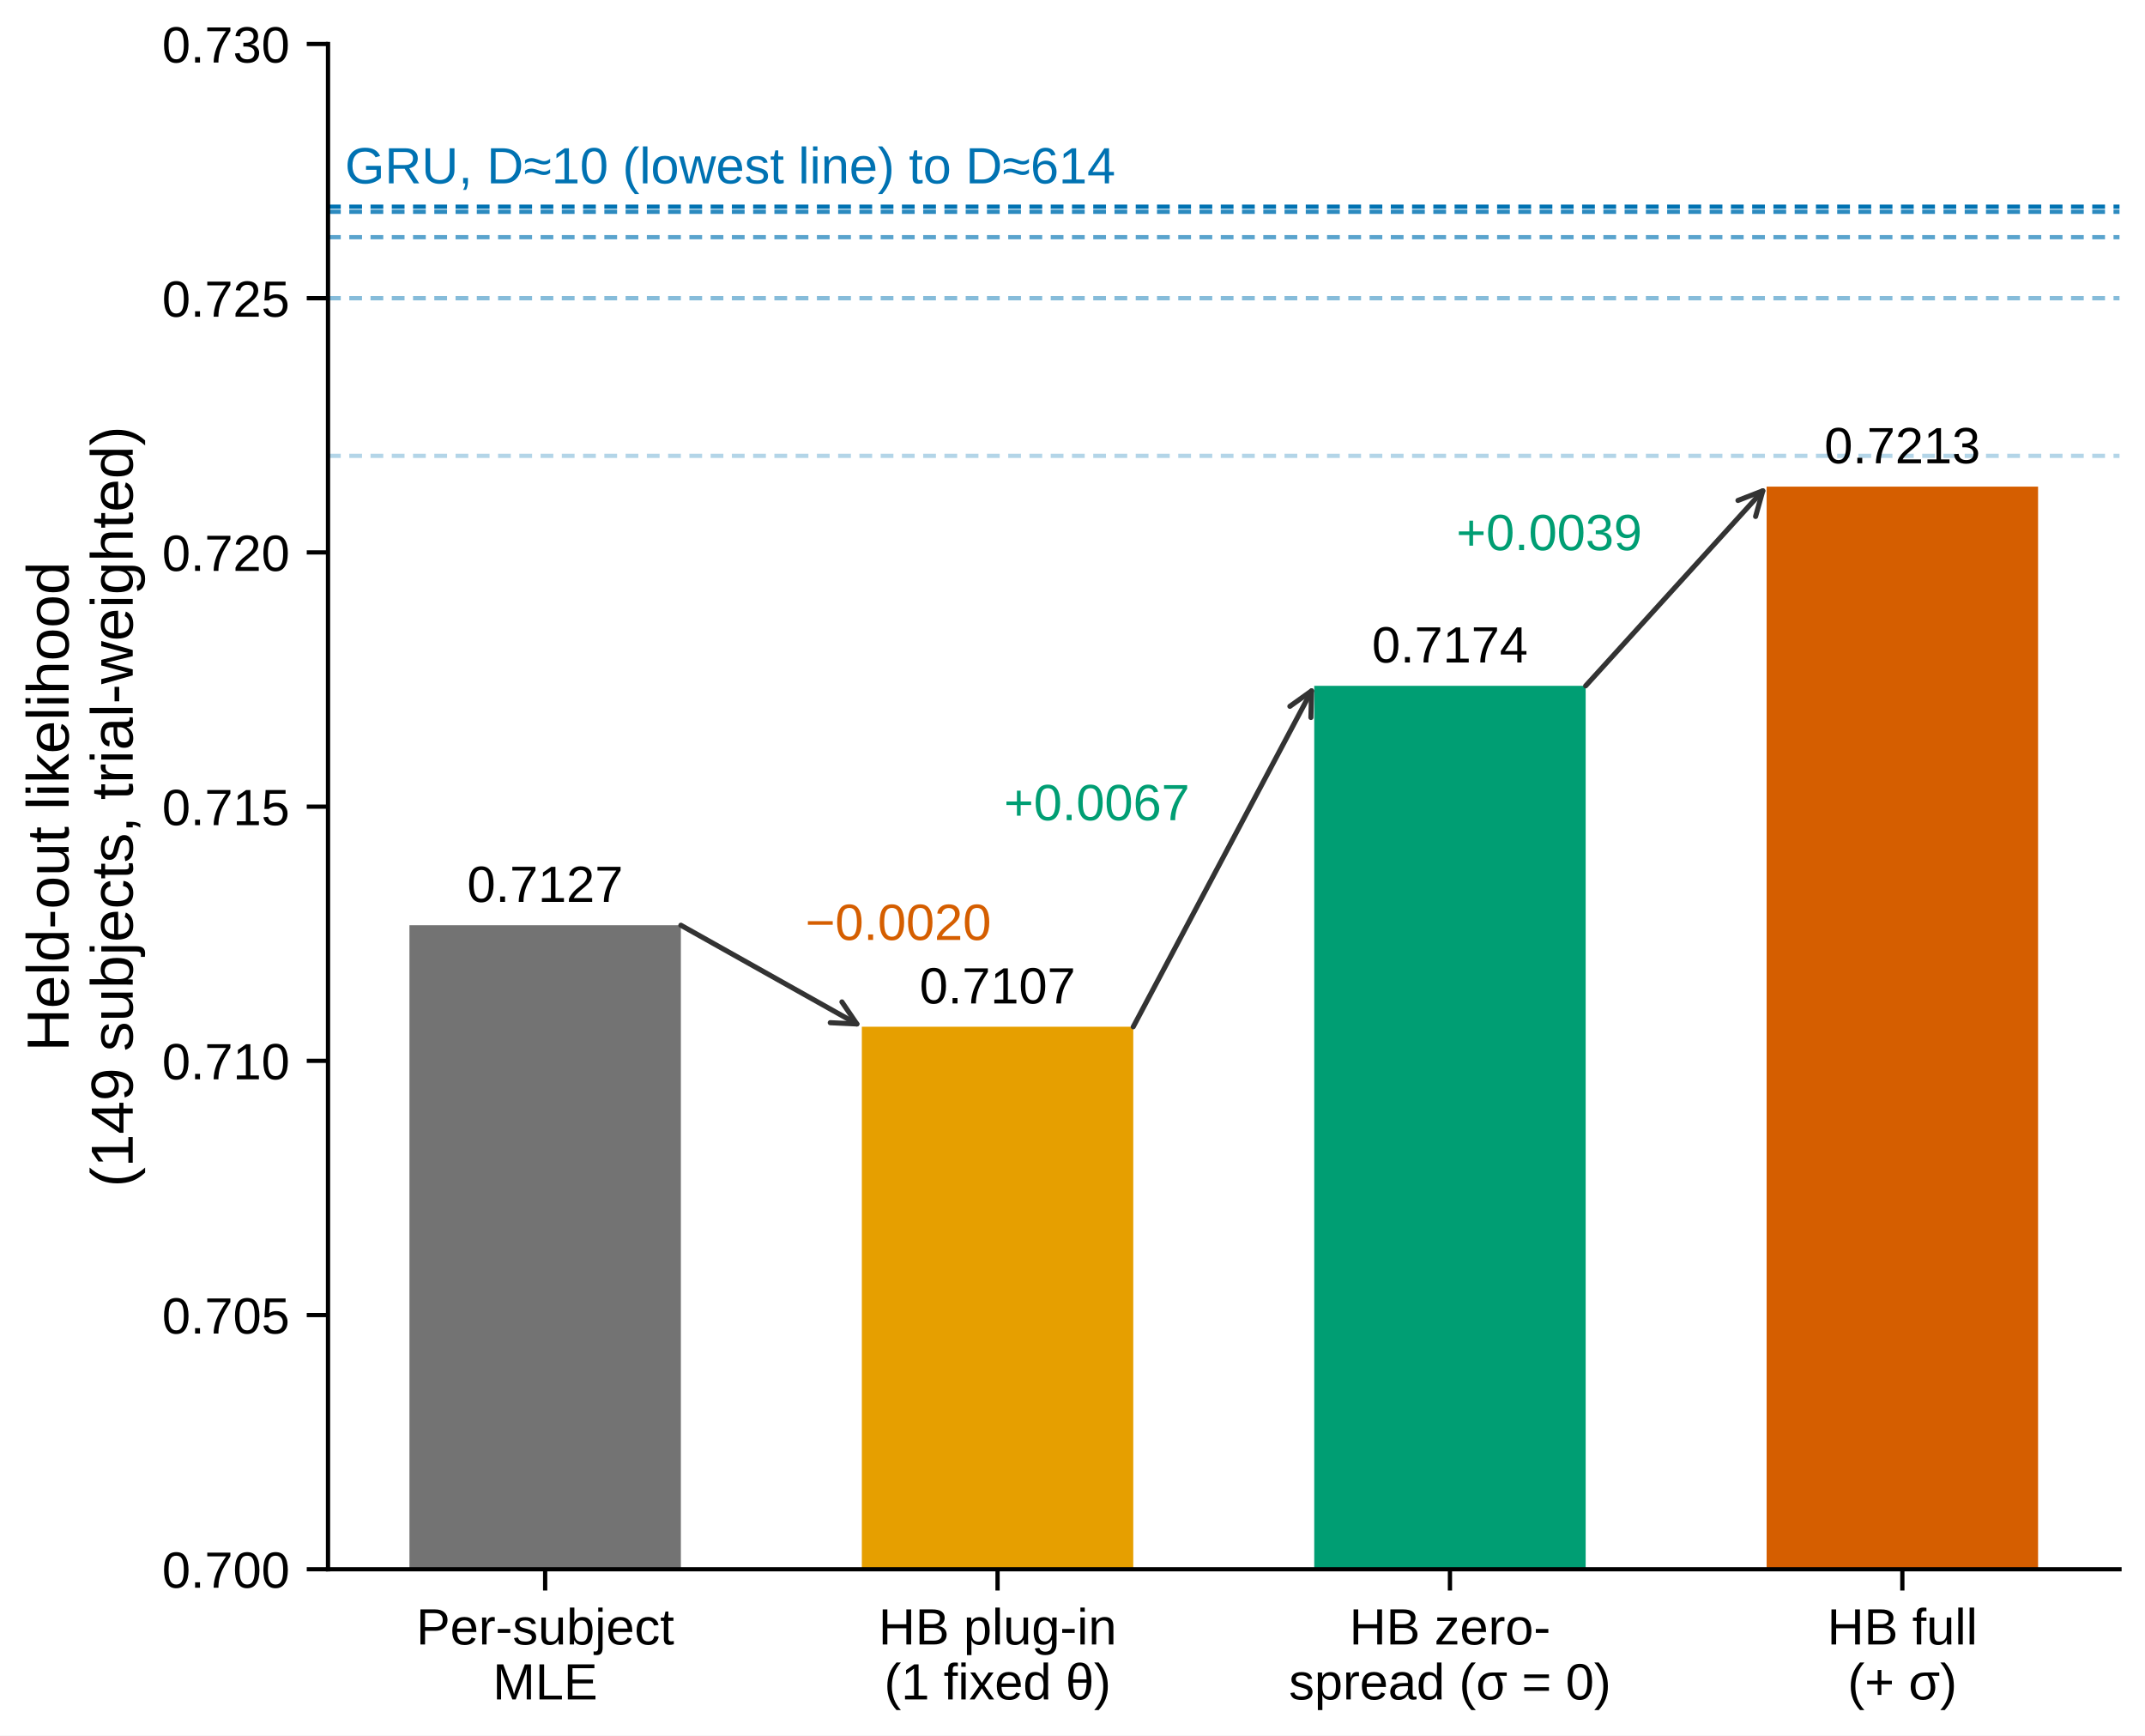
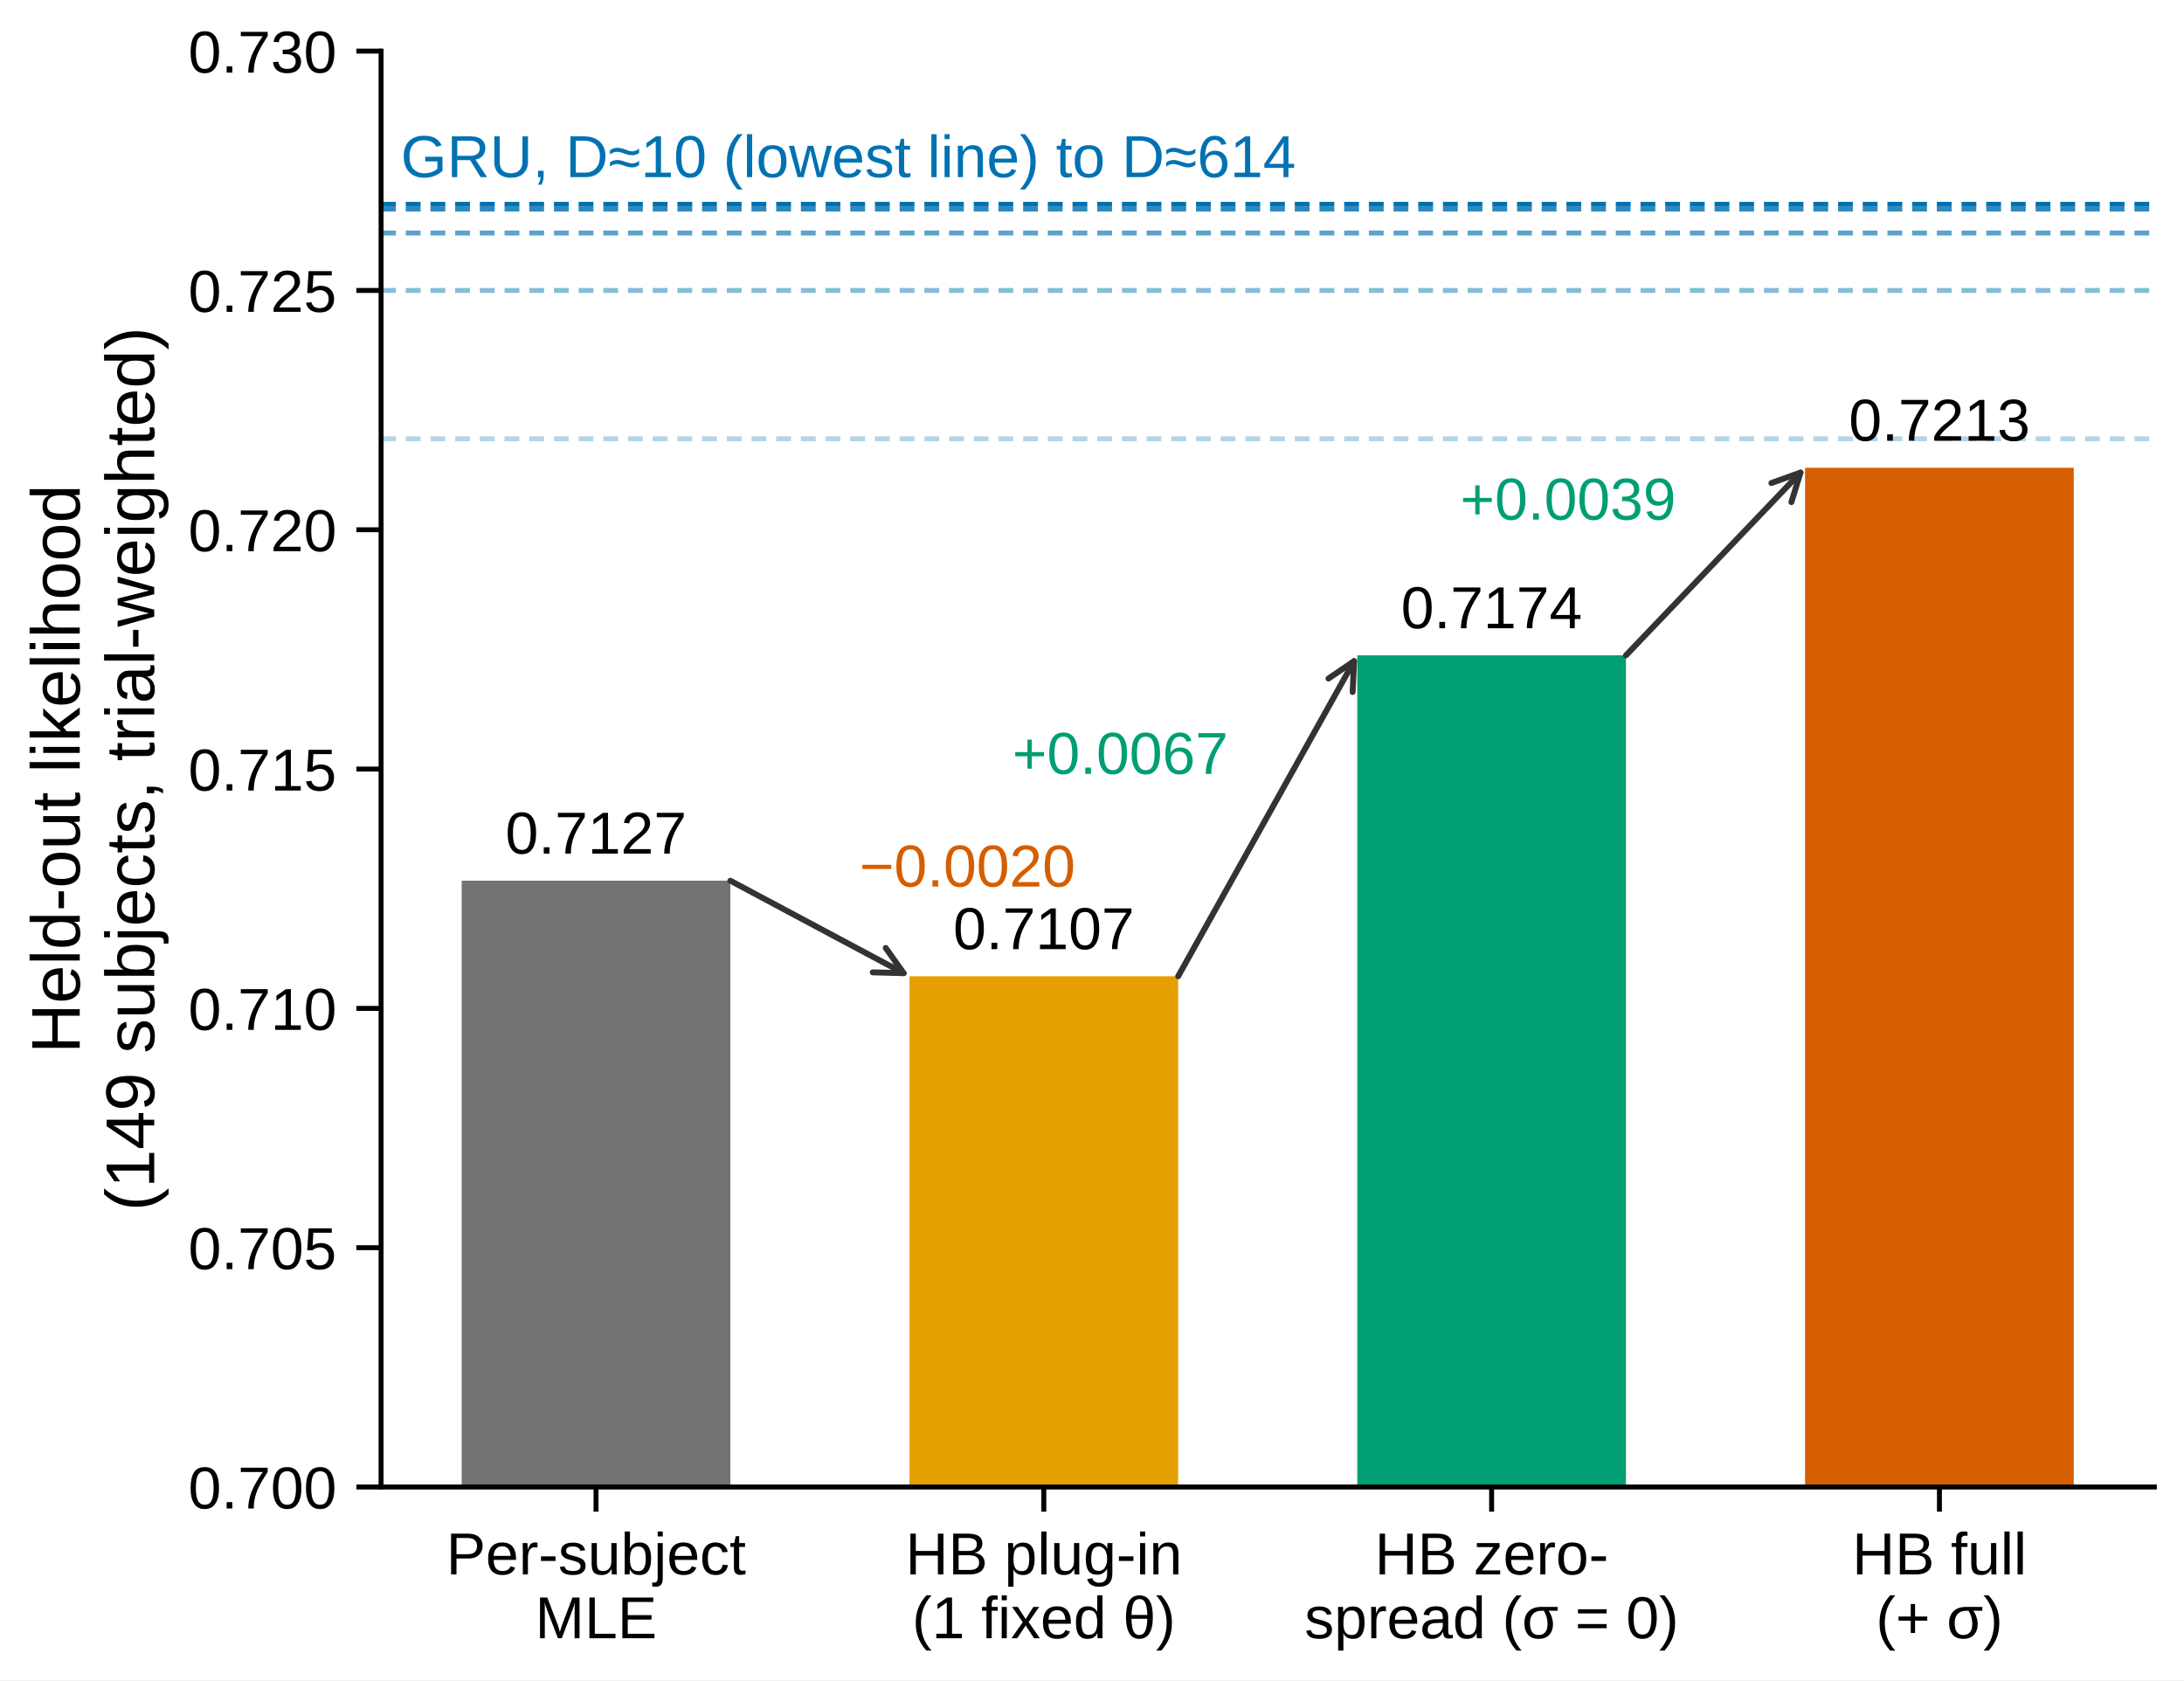
- <svg xmlns="http://www.w3.org/2000/svg" xmlns:xlink="http://www.w3.org/1999/xlink" width="252.283pt" height="204.094pt" viewBox="0 0 252.283 204.094" version="1.1">
+ <svg xmlns="http://www.w3.org/2000/svg" xmlns:xlink="http://www.w3.org/1999/xlink" width="221.102pt" height="170.079pt" viewBox="0 0 221.102 170.079" version="1.1">
  <defs>
    <style type="text/css">*{stroke-linejoin: round; stroke-linecap: butt}</style>
  </defs>
  <g id="figure_1">
    <g id="patch_1">
-       <path d="M 0 204.094  L 252.283 204.094  L 252.283 0  L 0 0  z " style="fill: #ffffff" />
+       <path d="M 0 170.079  L 221.102 170.079  L 221.102 0  L 0 0  z " style="fill: #ffffff" />
    </g>
    <g id="axes_1">
      <g id="patch_2">
-         <path d="M 38.579 184.538  L 249.283 184.538  L 249.283 5.174  L 38.579 5.174  z " style="fill: #ffffff" />
+         <path d="M 38.579 150.523  L 218.102 150.523  L 218.102 5.174  L 38.579 5.174  z " style="fill: #ffffff" />
      </g>
      <g id="line2d_1">
-         <path d="M 38.579 53.603  L 249.283 53.603  " clip-path="url(#pe7e737d357)" style="fill: none; stroke-dasharray: 1.5,1; stroke-dashoffset: 0; stroke: #0072b2; stroke-opacity: 0.3; stroke-width: 0.5" />
+         <path d="M 38.579 44.418  L 218.102 44.418  " clip-path="url(#pb371a2bf0f)" style="fill: none; stroke-dasharray: 1.5,1; stroke-dashoffset: 0; stroke: #0072b2; stroke-opacity: 0.3; stroke-width: 0.5" />
      </g>
      <g id="line2d_2">
-         <path d="M 38.579 35.068  L 249.283 35.068  " clip-path="url(#pe7e737d357)" style="fill: none; stroke-dasharray: 1.5,1; stroke-dashoffset: 0; stroke: #0072b2; stroke-opacity: 0.475; stroke-width: 0.5" />
+         <path d="M 38.579 29.399  L 218.102 29.399  " clip-path="url(#pb371a2bf0f)" style="fill: none; stroke-dasharray: 1.5,1; stroke-dashoffset: 0; stroke: #0072b2; stroke-opacity: 0.475; stroke-width: 0.5" />
      </g>
      <g id="line2d_3">
-         <path d="M 38.579 27.894  L 249.283 27.894  " clip-path="url(#pe7e737d357)" style="fill: none; stroke-dasharray: 1.5,1; stroke-dashoffset: 0; stroke: #0072b2; stroke-opacity: 0.65; stroke-width: 0.5" />
+         <path d="M 38.579 23.585  L 218.102 23.585  " clip-path="url(#pb371a2bf0f)" style="fill: none; stroke-dasharray: 1.5,1; stroke-dashoffset: 0; stroke: #0072b2; stroke-opacity: 0.65; stroke-width: 0.5" />
      </g>
      <g id="line2d_4">
-         <path d="M 38.579 24.904  L 249.283 24.904  " clip-path="url(#pe7e737d357)" style="fill: none; stroke-dasharray: 1.5,1; stroke-dashoffset: 0; stroke: #0072b2; stroke-opacity: 0.825; stroke-width: 0.5" />
+         <path d="M 38.579 21.163  L 218.102 21.163  " clip-path="url(#pb371a2bf0f)" style="fill: none; stroke-dasharray: 1.5,1; stroke-dashoffset: 0; stroke: #0072b2; stroke-opacity: 0.825; stroke-width: 0.5" />
      </g>
      <g id="line2d_5">
-         <path d="M 38.579 24.306  L 249.283 24.306  " clip-path="url(#pe7e737d357)" style="fill: none; stroke-dasharray: 1.5,1; stroke-dashoffset: 0; stroke: #0072b2; stroke-width: 0.5" />
+         <path d="M 38.579 20.678  L 218.102 20.678  " clip-path="url(#pb371a2bf0f)" style="fill: none; stroke-dasharray: 1.5,1; stroke-dashoffset: 0; stroke: #0072b2; stroke-width: 0.5" />
      </g>
      <g id="patch_3">
-         <path d="M 48.156 184.538  L 80.081 184.538  L 80.081 108.804  L 48.156 108.804  z " clip-path="url(#pe7e737d357)" style="fill: #737373" />
+         <path d="M 46.739 150.523  L 73.939 150.523  L 73.939 89.151  L 46.739 89.151  z " clip-path="url(#pb371a2bf0f)" style="fill: #737373" />
      </g>
      <g id="patch_4">
-         <path d="M 101.364 184.538  L 133.289 184.538  L 133.289 120.742  L 101.364 120.742  z " clip-path="url(#pe7e737d357)" style="fill: #e69f00" />
+         <path d="M 92.073 150.523  L 119.273 150.523  L 119.273 98.825  L 92.073 98.825  z " clip-path="url(#pb371a2bf0f)" style="fill: #e69f00" />
      </g>
      <g id="patch_5">
-         <path d="M 154.573 184.538  L 186.497 184.538  L 186.497 80.651  L 154.573 80.651  z " clip-path="url(#pe7e737d357)" style="fill: #009e73" />
+         <path d="M 137.407 150.523  L 164.608 150.523  L 164.608 66.337  L 137.407 66.337  z " clip-path="url(#pb371a2bf0f)" style="fill: #009e73" />
      </g>
      <g id="patch_6">
-         <path d="M 207.781 184.538  L 239.706 184.538  L 239.706 57.222  L 207.781 57.222  z " clip-path="url(#pe7e737d357)" style="fill: #d55e00" />
+         <path d="M 182.741 150.523  L 209.942 150.523  L 209.942 47.351  L 182.741 47.351  z " clip-path="url(#pb371a2bf0f)" style="fill: #d55e00" />
      </g>
      <g id="matplotlib.axis_1">
        <g id="xtick_1">
          <g id="line2d_6">
            <defs>
              <path id="md31456fca1" d="M 0 0  L 0 2.5  " style="stroke: #000000; stroke-width: 0.5" />
            </defs>
            <g>
-               <use xlink:href="#md31456fca1" x="64.119" y="184.538" style="stroke: #000000; stroke-width: 0.5" />
+               <use xlink:href="#md31456fca1" x="60.339" y="150.523" style="stroke: #000000; stroke-width: 0.5" />
            </g>
          </g>
          <g id="text_1">
-             <text style="font-size: 6px; font-family: 'Arial', 'Liberation Sans', 'Helvetica', sans-serif" transform="translate(48.94648 193.3865)">Per-subject</text>
-             <text style="font-size: 6px; font-family: 'Arial', 'Liberation Sans', 'Helvetica', sans-serif" transform="translate(57.95023 199.8492)">MLE</text>
+             <text style="font-size: 6px; font-family: 'Arial', 'Liberation Sans', 'Helvetica', sans-serif" transform="translate(45.16695 159.3707)">Per-subject</text>
+             <text style="font-size: 6px; font-family: 'Arial', 'Liberation Sans', 'Helvetica', sans-serif" transform="translate(54.1707 165.8335)">MLE</text>
          </g>
        </g>
        <g id="xtick_2">
          <g id="line2d_7">
            <g>
-               <use xlink:href="#md31456fca1" x="117.327" y="184.538" style="stroke: #000000; stroke-width: 0.5" />
+               <use xlink:href="#md31456fca1" x="105.673" y="150.523" style="stroke: #000000; stroke-width: 0.5" />
            </g>
          </g>
          <g id="text_2">
-             <text style="font-size: 6px; font-family: 'Arial', 'Liberation Sans', 'Helvetica', sans-serif" transform="translate(103.3205 193.3865)">HB plug-in</text>
-             <text style="font-size: 6px; font-family: 'Arial', 'Liberation Sans', 'Helvetica', sans-serif" transform="translate(103.989 199.8492)">(1 fixed θ)</text>
+             <text style="font-size: 6px; font-family: 'Arial', 'Liberation Sans', 'Helvetica', sans-serif" transform="translate(91.66697 159.3707)">HB plug-in</text>
+             <text style="font-size: 6px; font-family: 'Arial', 'Liberation Sans', 'Helvetica', sans-serif" transform="translate(92.33541 165.8335)">(1 fixed θ)</text>
          </g>
        </g>
        <g id="xtick_3">
          <g id="line2d_8">
            <g>
-               <use xlink:href="#md31456fca1" x="170.535" y="184.538" style="stroke: #000000; stroke-width: 0.5" />
+               <use xlink:href="#md31456fca1" x="151.007" y="150.523" style="stroke: #000000; stroke-width: 0.5" />
            </g>
          </g>
          <g id="text_3">
-             <text style="font-size: 6px; font-family: 'Arial', 'Liberation Sans', 'Helvetica', sans-serif" transform="translate(158.6995 193.3865)">HB zero-</text>
-             <text style="font-size: 6px; font-family: 'Arial', 'Liberation Sans', 'Helvetica', sans-serif" transform="translate(151.5928 199.8492)">spread (σ = 0)</text>
+             <text style="font-size: 6px; font-family: 'Arial', 'Liberation Sans', 'Helvetica', sans-serif" transform="translate(139.172 159.3707)">HB zero-</text>
+             <text style="font-size: 6px; font-family: 'Arial', 'Liberation Sans', 'Helvetica', sans-serif" transform="translate(132.0653 165.8335)">spread (σ = 0)</text>
          </g>
        </g>
        <g id="xtick_4">
          <g id="line2d_9">
            <g>
-               <use xlink:href="#md31456fca1" x="223.743" y="184.538" style="stroke: #000000; stroke-width: 0.5" />
+               <use xlink:href="#md31456fca1" x="196.342" y="150.523" style="stroke: #000000; stroke-width: 0.5" />
            </g>
          </g>
          <g id="text_4">
-             <text style="font-size: 6px; font-family: 'Arial', 'Liberation Sans', 'Helvetica', sans-serif" transform="translate(214.9073 193.3865)">HB full</text>
-             <text style="font-size: 6px; font-family: 'Arial', 'Liberation Sans', 'Helvetica', sans-serif" transform="translate(217.3083 199.8492)">(+ σ)</text>
+             <text style="font-size: 6px; font-family: 'Arial', 'Liberation Sans', 'Helvetica', sans-serif" transform="translate(187.5058 159.3707)">HB full</text>
+             <text style="font-size: 6px; font-family: 'Arial', 'Liberation Sans', 'Helvetica', sans-serif" transform="translate(189.9067 165.8335)">(+ σ)</text>
          </g>
        </g>
      </g>
      <g id="matplotlib.axis_2">
        <g id="ytick_1">
          <g id="line2d_10">
            <defs>
              <path id="md49a575f19" d="M 0 0  L -2.5 0  " style="stroke: #000000; stroke-width: 0.5" />
            </defs>
            <g>
-               <use xlink:href="#md49a575f19" x="38.579" y="184.538" style="stroke: #000000; stroke-width: 0.5" />
+               <use xlink:href="#md49a575f19" x="38.579" y="150.523" style="stroke: #000000; stroke-width: 0.5" />
            </g>
          </g>
          <g id="text_5">
-             <text style="font-size: 6px; font-family: 'Arial', 'Liberation Sans', 'Helvetica', sans-serif; text-anchor: end" x="34.079" y="186.712" transform="rotate(-0 34.07855 186.7124)">0.700</text>
+             <text style="font-size: 6px; font-family: 'Arial', 'Liberation Sans', 'Helvetica', sans-serif; text-anchor: end" x="34.079" y="152.697" transform="rotate(-0 34.07855 152.6967)">0.700</text>
          </g>
        </g>
        <g id="ytick_2">
          <g id="line2d_11">
            <g>
-               <use xlink:href="#md49a575f19" x="38.579" y="154.644" style="stroke: #000000; stroke-width: 0.5" />
+               <use xlink:href="#md49a575f19" x="38.579" y="126.298" style="stroke: #000000; stroke-width: 0.5" />
            </g>
          </g>
          <g id="text_6">
-             <text style="font-size: 6px; font-family: 'Arial', 'Liberation Sans', 'Helvetica', sans-serif; text-anchor: end" x="34.079" y="156.818" transform="rotate(-0 34.07855 156.8184)">0.705</text>
+             <text style="font-size: 6px; font-family: 'Arial', 'Liberation Sans', 'Helvetica', sans-serif; text-anchor: end" x="34.079" y="128.472" transform="rotate(-0 34.07855 128.472)">0.705</text>
          </g>
        </g>
        <g id="ytick_3">
          <g id="line2d_12">
            <g>
-               <use xlink:href="#md49a575f19" x="38.579" y="124.75" style="stroke: #000000; stroke-width: 0.5" />
+               <use xlink:href="#md49a575f19" x="38.579" y="102.073" style="stroke: #000000; stroke-width: 0.5" />
            </g>
          </g>
          <g id="text_7">
-             <text style="font-size: 6px; font-family: 'Arial', 'Liberation Sans', 'Helvetica', sans-serif; text-anchor: end" x="34.079" y="126.924" transform="rotate(-0 34.07855 126.9244)">0.710</text>
+             <text style="font-size: 6px; font-family: 'Arial', 'Liberation Sans', 'Helvetica', sans-serif; text-anchor: end" x="34.079" y="104.247" transform="rotate(-0 34.07855 104.2472)">0.710</text>
          </g>
        </g>
        <g id="ytick_4">
          <g id="line2d_13">
            <g>
-               <use xlink:href="#md49a575f19" x="38.579" y="94.856" style="stroke: #000000; stroke-width: 0.5" />
+               <use xlink:href="#md49a575f19" x="38.579" y="77.848" style="stroke: #000000; stroke-width: 0.5" />
            </g>
          </g>
          <g id="text_8">
-             <text style="font-size: 6px; font-family: 'Arial', 'Liberation Sans', 'Helvetica', sans-serif; text-anchor: end" x="34.079" y="97.03" transform="rotate(-0 34.07855 97.0304)">0.715</text>
+             <text style="font-size: 6px; font-family: 'Arial', 'Liberation Sans', 'Helvetica', sans-serif; text-anchor: end" x="34.079" y="80.023" transform="rotate(-0 34.07855 80.02253)">0.715</text>
          </g>
        </g>
        <g id="ytick_5">
          <g id="line2d_14">
            <g>
-               <use xlink:href="#md49a575f19" x="38.579" y="64.962" style="stroke: #000000; stroke-width: 0.5" />
+               <use xlink:href="#md49a575f19" x="38.579" y="53.624" style="stroke: #000000; stroke-width: 0.5" />
            </g>
          </g>
          <g id="text_9">
-             <text style="font-size: 6px; font-family: 'Arial', 'Liberation Sans', 'Helvetica', sans-serif; text-anchor: end" x="34.079" y="67.136" transform="rotate(-0 34.07855 67.13639)">0.720</text>
+             <text style="font-size: 6px; font-family: 'Arial', 'Liberation Sans', 'Helvetica', sans-serif; text-anchor: end" x="34.079" y="55.798" transform="rotate(-0 34.07855 55.79781)">0.720</text>
          </g>
        </g>
        <g id="ytick_6">
          <g id="line2d_15">
            <g>
-               <use xlink:href="#md49a575f19" x="38.579" y="35.068" style="stroke: #000000; stroke-width: 0.5" />
+               <use xlink:href="#md49a575f19" x="38.579" y="29.399" style="stroke: #000000; stroke-width: 0.5" />
            </g>
          </g>
          <g id="text_10">
-             <text style="font-size: 6px; font-family: 'Arial', 'Liberation Sans', 'Helvetica', sans-serif; text-anchor: end" x="34.079" y="37.242" transform="rotate(-0 34.07855 37.24238)">0.725</text>
+             <text style="font-size: 6px; font-family: 'Arial', 'Liberation Sans', 'Helvetica', sans-serif; text-anchor: end" x="34.079" y="31.573" transform="rotate(-0 34.07855 31.57308)">0.725</text>
          </g>
        </g>
        <g id="ytick_7">
          <g id="line2d_16">
            <g>
              <use xlink:href="#md49a575f19" x="38.579" y="5.174" style="stroke: #000000; stroke-width: 0.5" />
            </g>
          </g>
          <g id="text_11">
            <text style="font-size: 6px; font-family: 'Arial', 'Liberation Sans', 'Helvetica', sans-serif; text-anchor: end" x="34.079" y="7.348" transform="rotate(-0 34.07855 7.348365)">0.730</text>
          </g>
        </g>
        <g id="text_12">
-           <text style="font-size: 7px; font-family: 'Arial', 'Liberation Sans', 'Helvetica', sans-serif" transform="translate(8.073052 123.6493) rotate(-90)">Held-out likelihood</text>
-           <text style="font-size: 7px; font-family: 'Arial', 'Liberation Sans', 'Helvetica', sans-serif" transform="translate(15.61293 139.5962) rotate(-90)">(149 subjects, trial-weighted)</text>
+           <text style="font-size: 7px; font-family: 'Arial', 'Liberation Sans', 'Helvetica', sans-serif" transform="translate(8.073052 106.6414) rotate(-90)">Held-out likelihood</text>
+           <text style="font-size: 7px; font-family: 'Arial', 'Liberation Sans', 'Helvetica', sans-serif" transform="translate(15.61293 122.5883) rotate(-90)">(149 subjects, trial-weighted)</text>
        </g>
      </g>
      <g id="patch_7">
-         <path d="M 38.579 184.538  L 38.579 5.174  " style="fill: none; stroke: #000000; stroke-width: 0.5; stroke-linejoin: miter; stroke-linecap: square" />
+         <path d="M 38.579 150.523  L 38.579 5.174  " style="fill: none; stroke: #000000; stroke-width: 0.5; stroke-linejoin: miter; stroke-linecap: square" />
      </g>
      <g id="patch_8">
-         <path d="M 38.579 184.538  L 249.283 184.538  " style="fill: none; stroke: #000000; stroke-width: 0.5; stroke-linejoin: miter; stroke-linecap: square" />
+         <path d="M 38.579 150.523  L 218.102 150.523  " style="fill: none; stroke: #000000; stroke-width: 0.5; stroke-linejoin: miter; stroke-linecap: square" />
      </g>
      <g id="text_13">
-         <text style="font-size: 6px; font-family: 'Arial', 'Liberation Sans', 'Helvetica', sans-serif; text-anchor: middle" x="64.119" y="106.059" transform="rotate(-0 64.11851 106.059)">0.7127</text>
+         <text style="font-size: 6px; font-family: 'Arial', 'Liberation Sans', 'Helvetica', sans-serif; text-anchor: middle" x="60.339" y="86.406" transform="rotate(-0 60.33899 86.40602)">0.7127</text>
      </g>
      <g id="text_14">
-         <text style="font-size: 6px; font-family: 'Arial', 'Liberation Sans', 'Helvetica', sans-serif; text-anchor: middle" x="117.327" y="117.997" transform="rotate(-0 117.3268 117.997)">0.7107</text>
+         <text style="font-size: 6px; font-family: 'Arial', 'Liberation Sans', 'Helvetica', sans-serif; text-anchor: middle" x="105.673" y="96.08" transform="rotate(-0 105.6732 96.07998)">0.7107</text>
      </g>
      <g id="text_15">
-         <text style="font-size: 6px; font-family: 'Arial', 'Liberation Sans', 'Helvetica', sans-serif; text-anchor: middle" x="170.535" y="77.906" transform="rotate(-0 170.535 77.90624)">0.7174</text>
+         <text style="font-size: 6px; font-family: 'Arial', 'Liberation Sans', 'Helvetica', sans-serif; text-anchor: middle" x="151.007" y="63.592" transform="rotate(-0 151.0075 63.59231)">0.7174</text>
      </g>
      <g id="text_16">
-         <text style="font-size: 6px; font-family: 'Arial', 'Liberation Sans', 'Helvetica', sans-serif; text-anchor: middle" x="223.743" y="54.477" transform="rotate(-0 223.7433 54.47719)">0.7213</text>
+         <text style="font-size: 6px; font-family: 'Arial', 'Liberation Sans', 'Helvetica', sans-serif; text-anchor: middle" x="196.342" y="44.606" transform="rotate(-0 196.3417 44.60649)">0.7213</text>
      </g>
      <g id="patch_9">
-         <path d="M 80.081 108.804  Q 90.723 114.773 100.779 120.414  " style="fill: none; stroke: #333333; stroke-width: 0.6; stroke-linecap: round" />
-         <path d="M 99.022 117.823  L 100.779 120.414  L 97.652 120.265  " style="fill: none; stroke: #333333; stroke-width: 0.6; stroke-linecap: round" />
+         <path d="M 73.939 89.151  Q 83.006 93.988 91.481 98.509  " style="fill: none; stroke: #333333; stroke-width: 0.6; stroke-linecap: round" />
+         <path d="M 89.67 95.956  L 91.481 98.509  L 88.352 98.427  " style="fill: none; stroke: #333333; stroke-width: 0.6; stroke-linecap: round" />
      </g>
      <g id="text_17">
-         <text style="font-size: 6px; font-family: 'Arial', 'Liberation Sans', 'Helvetica', sans-serif; text-anchor: start; fill: #d55e00" x="94.723" y="110.528" transform="rotate(-0 94.72264 110.528)">−0.0020</text>
+         <text style="font-size: 6px; font-family: 'Arial', 'Liberation Sans', 'Helvetica', sans-serif; text-anchor: start; fill: #d55e00" x="87.006" y="89.743" transform="rotate(-0 87.0061 89.743)">−0.0020</text>
      </g>
      <g id="patch_10">
-         <path d="M 133.289 120.742  Q 143.931 100.697 154.258 81.244  " style="fill: none; stroke: #333333; stroke-width: 0.6; stroke-linecap: round" />
-         <path d="M 151.709 83.06  L 154.258 81.244  L 154.182 84.373  " style="fill: none; stroke: #333333; stroke-width: 0.6; stroke-linecap: round" />
+         <path d="M 119.273 98.825  Q 128.34 82.581 137.08 66.923  " style="fill: none; stroke: #333333; stroke-width: 0.6; stroke-linecap: round" />
+         <path d="M 134.493 68.686  L 137.08 66.923  L 136.938 70.05  " style="fill: none; stroke: #333333; stroke-width: 0.6; stroke-linecap: round" />
      </g>
      <g id="text_18">
-         <text style="font-size: 6px; font-family: 'Arial', 'Liberation Sans', 'Helvetica', sans-serif; text-anchor: end; fill: #009e73" x="139.931" y="96.452" transform="rotate(-0 139.9309 96.45161)">+0.0067</text>
+         <text style="font-size: 6px; font-family: 'Arial', 'Liberation Sans', 'Helvetica', sans-serif; text-anchor: end; fill: #009e73" x="124.34" y="78.336" transform="rotate(-0 124.3403 78.33615)">+0.0067</text>
      </g>
      <g id="patch_11">
-         <path d="M 186.497 80.651  Q 197.139 68.937 207.33 57.719  " style="fill: none; stroke: #333333; stroke-width: 0.6; stroke-linecap: round" />
-         <path d="M 204.411 58.85  L 207.33 57.719  L 206.483 60.733  " style="fill: none; stroke: #333333; stroke-width: 0.6; stroke-linecap: round" />
+         <path d="M 164.608 66.337  Q 173.675 56.844 182.278 47.837  " style="fill: none; stroke: #333333; stroke-width: 0.6; stroke-linecap: round" />
+         <path d="M 179.332 48.894  L 182.278 47.837  L 181.357 50.828  " style="fill: none; stroke: #333333; stroke-width: 0.6; stroke-linecap: round" />
      </g>
      <g id="text_19">
-         <text style="font-size: 6px; font-family: 'Arial', 'Liberation Sans', 'Helvetica', sans-serif; text-anchor: end; fill: #009e73" x="193.139" y="64.692" transform="rotate(-0 193.1391 64.69171)">+0.0039</text>
+         <text style="font-size: 6px; font-family: 'Arial', 'Liberation Sans', 'Helvetica', sans-serif; text-anchor: end; fill: #009e73" x="169.675" y="52.599" transform="rotate(-0 169.6746 52.5994)">+0.0039</text>
      </g>
      <g id="text_20">
-         <text style="font-size: 6px; font-family: 'Arial', 'Liberation Sans', 'Helvetica', sans-serif; text-anchor: start; fill: #0072b2" x="40.579" y="21.561" transform="rotate(-0 40.57855 21.56147)">GRU, D≈10 (lowest line) to D≈614</text>
+         <text style="font-size: 6px; font-family: 'Arial', 'Liberation Sans', 'Helvetica', sans-serif; text-anchor: start; fill: #0072b2" x="40.579" y="17.933" transform="rotate(-0 40.57855 17.93312)">GRU, D≈10 (lowest line) to D≈614</text>
      </g>
    </g>
  </g>
  <defs>
-     <clipPath id="pe7e737d357">
-       <rect x="38.579" y="5.174" width="210.705" height="179.364" />
+     <clipPath id="pb371a2bf0f">
+       <rect x="38.579" y="5.174" width="179.524" height="145.348" />
    </clipPath>
  </defs>
</svg>
